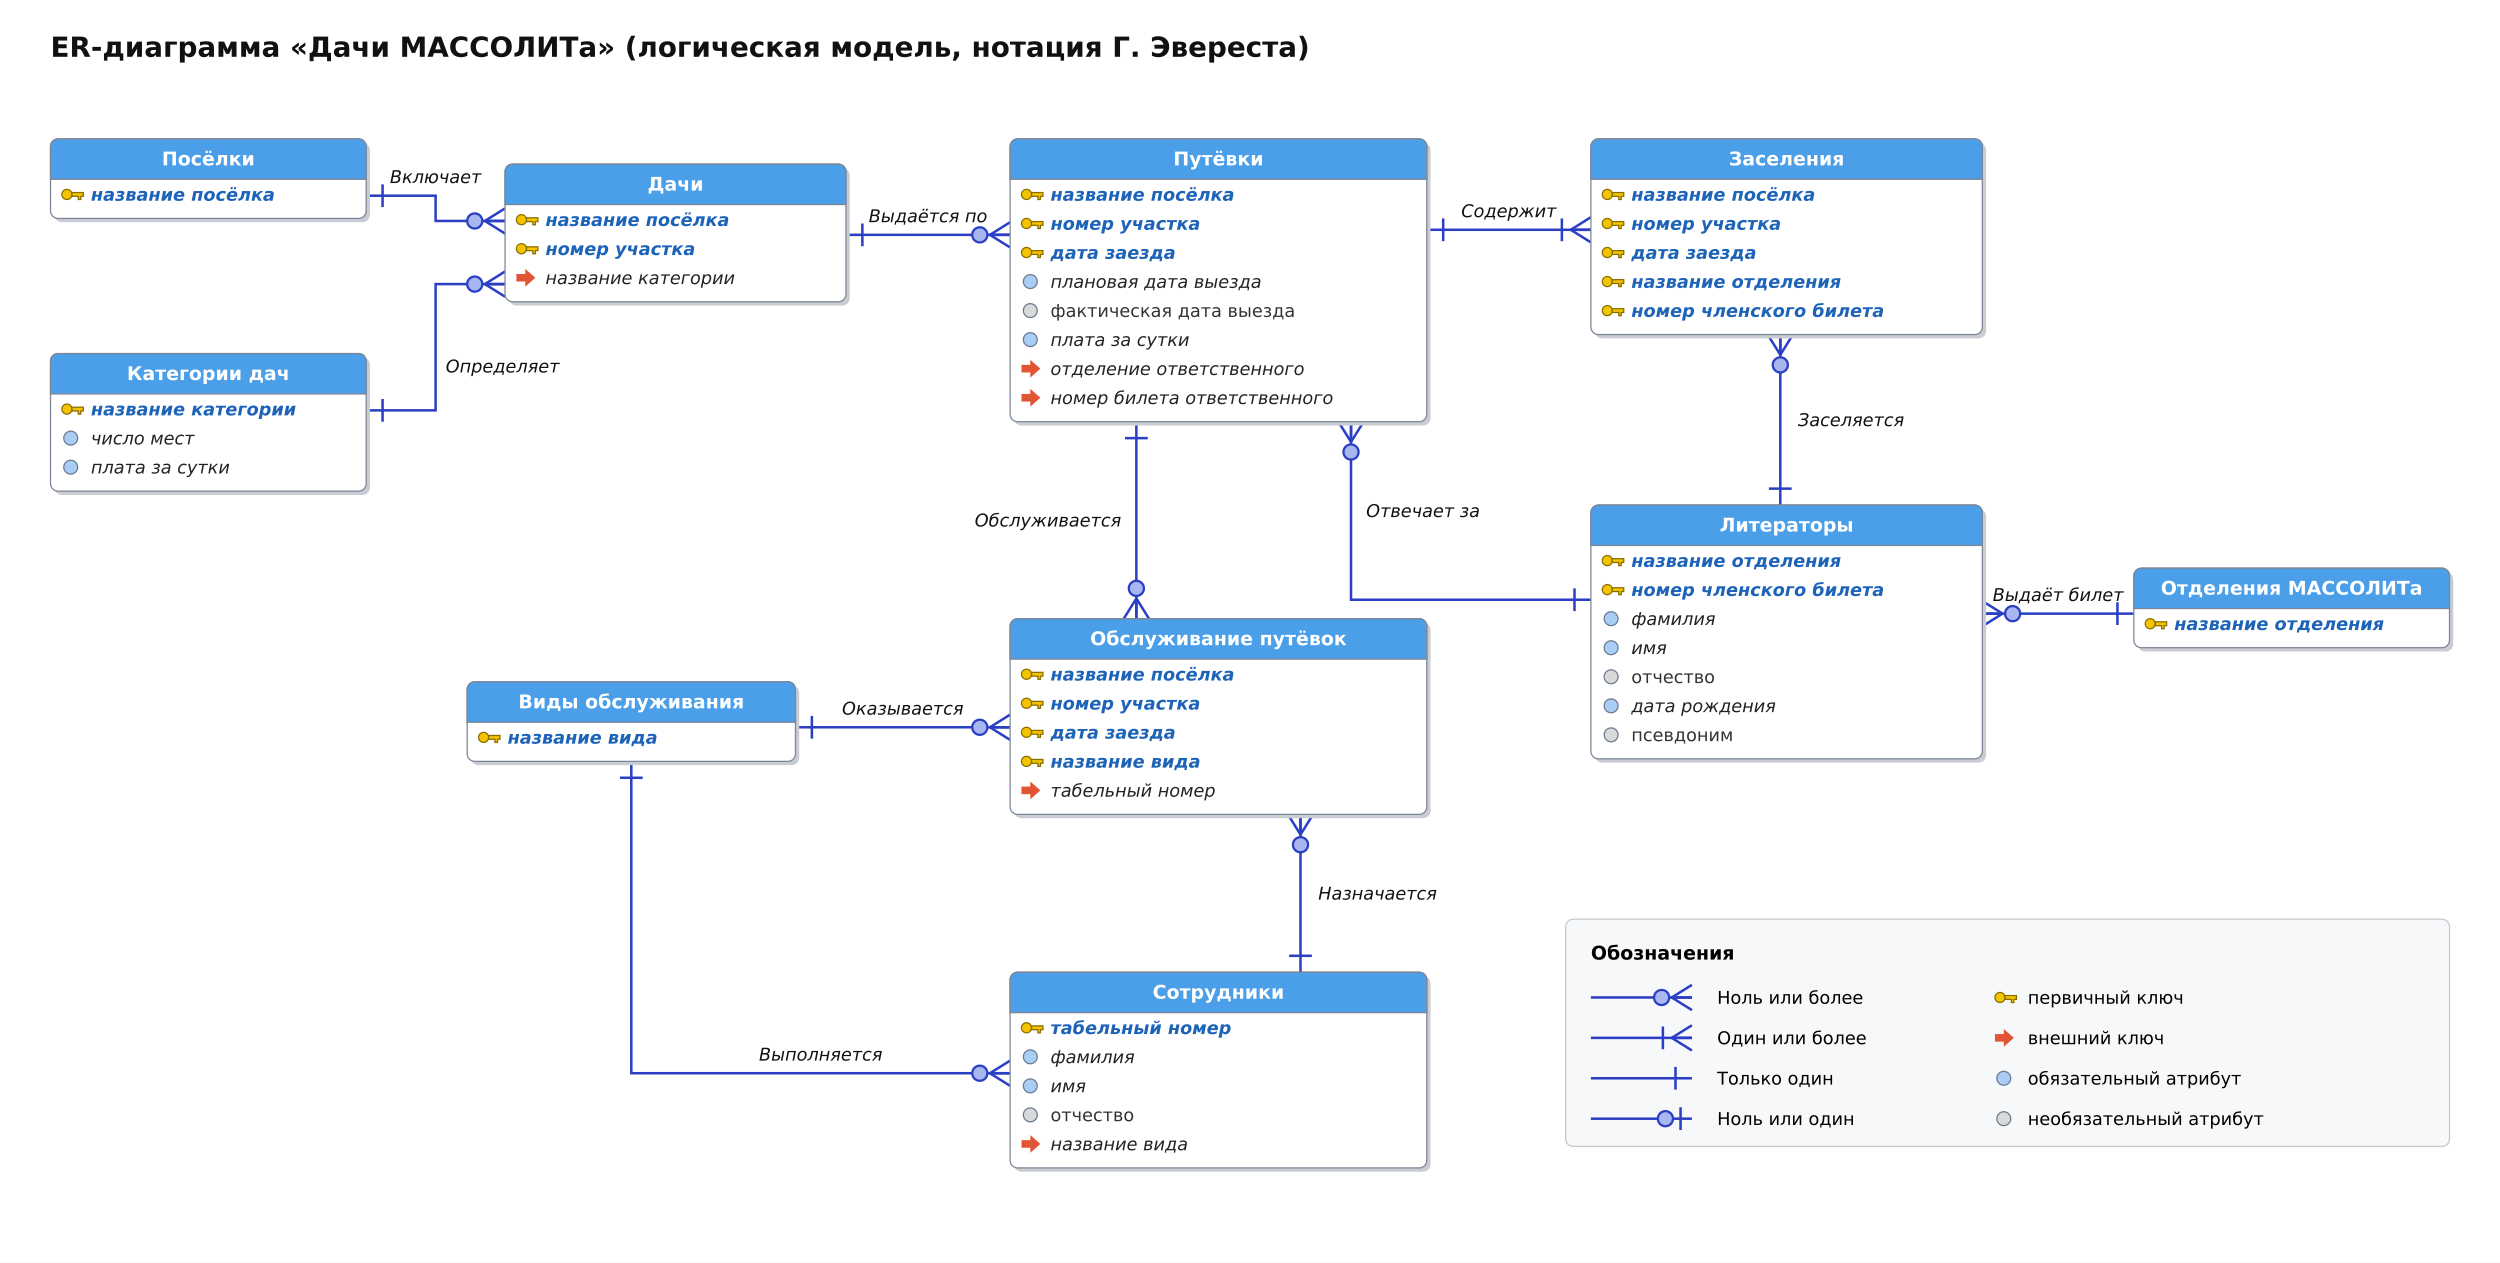
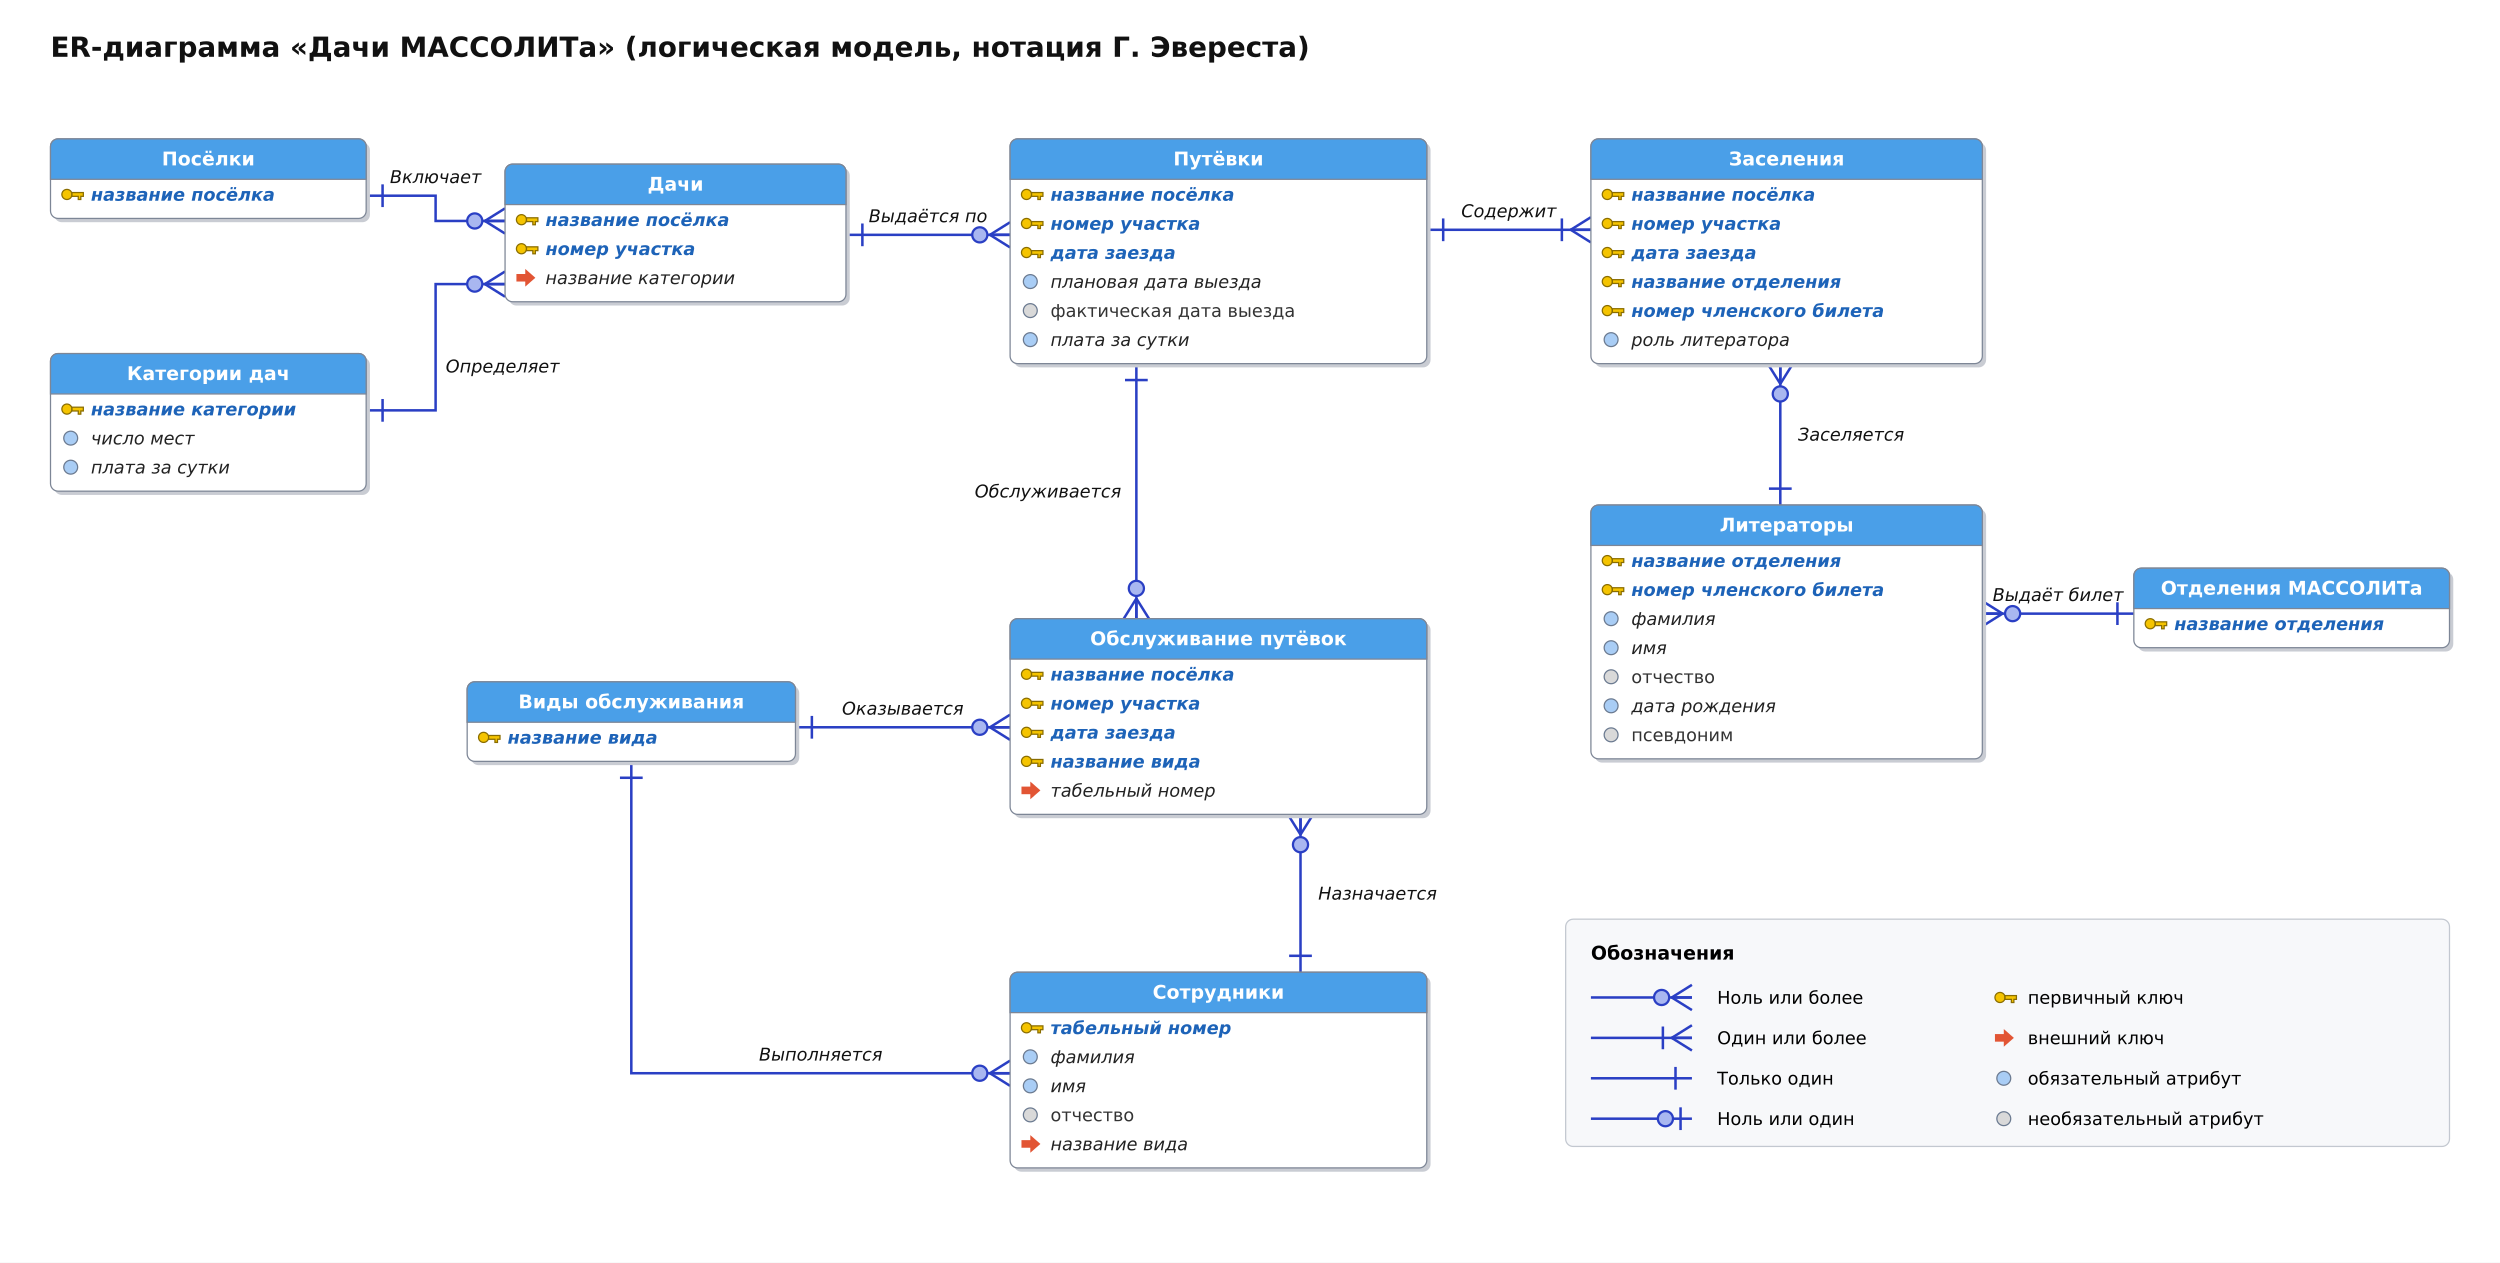
<svg xmlns="http://www.w3.org/2000/svg" width="1980" height="1000" viewBox="0 0 1980 1000" font-family="DejaVu Sans, Arial, sans-serif">
  <rect width="1980" height="1000" fill="#fff" />
  <text x="40" y="45" font-size="22" font-weight="bold" fill="#111">ER-диаграмма «Дачи МАССОЛИТа» (логическая модель, нотация Г. Эвереста)</text>
  <path d="M290,155 L345.0,155 L345.0,175 L400,175" fill="none" stroke="#2a3fc4" stroke-width="2" />
  <text x="345.0" y="145" text-anchor="middle" font-size="14" font-style="italic" fill="#111">Включает</text>
  <line x1="303" y1="164" x2="303" y2="146" stroke="#2a3fc4" stroke-width="2" />
  <line x1="384" y1="175" x2="400" y2="185" stroke="#2a3fc4" stroke-width="2" />
  <line x1="384" y1="175" x2="400" y2="175" stroke="#2a3fc4" stroke-width="2" />
  <line x1="384" y1="175" x2="400" y2="165" stroke="#2a3fc4" stroke-width="2" />
  <circle cx="376" cy="175" r="6" fill="#a9b7f0" stroke="#2a3fc4" stroke-width="1.8" />
  <path d="M290,325 L345.0,325 L345.0,225 L400,225" fill="none" stroke="#2a3fc4" stroke-width="2" />
  <text x="353.0" y="295.0" text-anchor="start" font-size="14" font-style="italic" fill="#111">Определяет</text>
  <line x1="303" y1="334" x2="303" y2="316" stroke="#2a3fc4" stroke-width="2" />
  <line x1="384" y1="225" x2="400" y2="235" stroke="#2a3fc4" stroke-width="2" />
  <line x1="384" y1="225" x2="400" y2="225" stroke="#2a3fc4" stroke-width="2" />
  <line x1="384" y1="225" x2="400" y2="215" stroke="#2a3fc4" stroke-width="2" />
  <circle cx="376" cy="225" r="6" fill="#a9b7f0" stroke="#2a3fc4" stroke-width="1.8" />
  <path d="M670,186 L800,186" fill="none" stroke="#2a3fc4" stroke-width="2" />
  <text x="735.0" y="176" text-anchor="middle" font-size="14" font-style="italic" fill="#111">Выдаётся по</text>
  <line x1="683" y1="195" x2="683" y2="177" stroke="#2a3fc4" stroke-width="2" />
  <line x1="784" y1="186" x2="800" y2="196" stroke="#2a3fc4" stroke-width="2" />
  <line x1="784" y1="186" x2="800" y2="186" stroke="#2a3fc4" stroke-width="2" />
  <line x1="784" y1="186" x2="800" y2="176" stroke="#2a3fc4" stroke-width="2" />
  <circle cx="776" cy="186" r="6" fill="#a9b7f0" stroke="#2a3fc4" stroke-width="1.8" />
  <path d="M1130,182 L1260,182" fill="none" stroke="#2a3fc4" stroke-width="2" />
  <text x="1195.0" y="172" text-anchor="middle" font-size="14" font-style="italic" fill="#111">Содержит</text>
  <line x1="1143" y1="191" x2="1143" y2="173" stroke="#2a3fc4" stroke-width="2" />
  <line x1="1244" y1="182" x2="1260" y2="192" stroke="#2a3fc4" stroke-width="2" />
  <line x1="1244" y1="182" x2="1260" y2="182" stroke="#2a3fc4" stroke-width="2" />
  <line x1="1244" y1="182" x2="1260" y2="172" stroke="#2a3fc4" stroke-width="2" />
  <line x1="1237" y1="173" x2="1237" y2="191" stroke="#2a3fc4" stroke-width="2" />
-   <path d="M1410,400 L1410,265" fill="none" stroke="#2a3fc4" stroke-width="2" />
-   <text x="1424" y="337.5" text-anchor="start" font-size="14" font-style="italic" fill="#111">Заселяется</text>
+   <path d="M1410,400 L1410,288" fill="none" stroke="#2a3fc4" stroke-width="2" />
+   <text x="1424" y="349.0" text-anchor="start" font-size="14" font-style="italic" fill="#111">Заселяется</text>
  <line x1="1419" y1="387" x2="1401" y2="387" stroke="#2a3fc4" stroke-width="2" />
-   <line x1="1410" y1="281" x2="1420" y2="265" stroke="#2a3fc4" stroke-width="2" />
-   <line x1="1410" y1="281" x2="1410" y2="265" stroke="#2a3fc4" stroke-width="2" />
-   <line x1="1410" y1="281" x2="1400" y2="265" stroke="#2a3fc4" stroke-width="2" />
-   <circle cx="1410" cy="289" r="6" fill="#a9b7f0" stroke="#2a3fc4" stroke-width="1.8" />
-   <path d="M1260,475 L1070,475 L1070,334" fill="none" stroke="#2a3fc4" stroke-width="2" />
-   <text x="1082" y="409.5" text-anchor="start" font-size="14" font-style="italic" fill="#111">Отвечает за</text>
-   <line x1="1247" y1="466" x2="1247" y2="484" stroke="#2a3fc4" stroke-width="2" />
-   <line x1="1070" y1="350" x2="1080" y2="334" stroke="#2a3fc4" stroke-width="2" />
-   <line x1="1070" y1="350" x2="1070" y2="334" stroke="#2a3fc4" stroke-width="2" />
-   <line x1="1070" y1="350" x2="1060" y2="334" stroke="#2a3fc4" stroke-width="2" />
-   <circle cx="1070" cy="358" r="6" fill="#a9b7f0" stroke="#2a3fc4" stroke-width="1.8" />
+   <line x1="1410" y1="304" x2="1420" y2="288" stroke="#2a3fc4" stroke-width="2" />
+   <line x1="1410" y1="304" x2="1410" y2="288" stroke="#2a3fc4" stroke-width="2" />
+   <line x1="1410" y1="304" x2="1400" y2="288" stroke="#2a3fc4" stroke-width="2" />
+   <circle cx="1410" cy="312" r="6" fill="#a9b7f0" stroke="#2a3fc4" stroke-width="1.8" />
  <path d="M1690,486 L1570,486" fill="none" stroke="#2a3fc4" stroke-width="2" />
  <text x="1630.0" y="476" text-anchor="middle" font-size="14" font-style="italic" fill="#111">Выдаёт билет</text>
  <line x1="1677" y1="477" x2="1677" y2="495" stroke="#2a3fc4" stroke-width="2" />
  <line x1="1586" y1="486" x2="1570" y2="476" stroke="#2a3fc4" stroke-width="2" />
  <line x1="1586" y1="486" x2="1570" y2="486" stroke="#2a3fc4" stroke-width="2" />
  <line x1="1586" y1="486" x2="1570" y2="496" stroke="#2a3fc4" stroke-width="2" />
  <circle cx="1594" cy="486" r="6" fill="#a9b7f0" stroke="#2a3fc4" stroke-width="1.8" />
-   <path d="M900,334 L900,490" fill="none" stroke="#2a3fc4" stroke-width="2" />
-   <text x="888" y="417.0" text-anchor="end" font-size="14" font-style="italic" fill="#111">Обслуживается</text>
-   <line x1="891" y1="347" x2="909" y2="347" stroke="#2a3fc4" stroke-width="2" />
+   <path d="M900,288 L900,490" fill="none" stroke="#2a3fc4" stroke-width="2" />
+   <text x="888" y="394.0" text-anchor="end" font-size="14" font-style="italic" fill="#111">Обслуживается</text>
+   <line x1="891" y1="301" x2="909" y2="301" stroke="#2a3fc4" stroke-width="2" />
  <line x1="900" y1="474" x2="890" y2="490" stroke="#2a3fc4" stroke-width="2" />
  <line x1="900" y1="474" x2="900" y2="490" stroke="#2a3fc4" stroke-width="2" />
  <line x1="900" y1="474" x2="910" y2="490" stroke="#2a3fc4" stroke-width="2" />
  <circle cx="900" cy="466" r="6" fill="#a9b7f0" stroke="#2a3fc4" stroke-width="1.8" />
  <path d="M630,576 L800,576" fill="none" stroke="#2a3fc4" stroke-width="2" />
  <text x="715.0" y="566" text-anchor="middle" font-size="14" font-style="italic" fill="#111">Оказывается</text>
  <line x1="643" y1="585" x2="643" y2="567" stroke="#2a3fc4" stroke-width="2" />
  <line x1="784" y1="576" x2="800" y2="586" stroke="#2a3fc4" stroke-width="2" />
  <line x1="784" y1="576" x2="800" y2="576" stroke="#2a3fc4" stroke-width="2" />
  <line x1="784" y1="576" x2="800" y2="566" stroke="#2a3fc4" stroke-width="2" />
  <circle cx="776" cy="576" r="6" fill="#a9b7f0" stroke="#2a3fc4" stroke-width="1.8" />
  <path d="M500,603 L500,850 L800,850" fill="none" stroke="#2a3fc4" stroke-width="2" />
  <text x="650.0" y="840" text-anchor="middle" font-size="14" font-style="italic" fill="#111">Выполняется</text>
  <line x1="491" y1="616" x2="509" y2="616" stroke="#2a3fc4" stroke-width="2" />
  <line x1="784" y1="850" x2="800" y2="860" stroke="#2a3fc4" stroke-width="2" />
  <line x1="784" y1="850" x2="800" y2="850" stroke="#2a3fc4" stroke-width="2" />
  <line x1="784" y1="850" x2="800" y2="840" stroke="#2a3fc4" stroke-width="2" />
  <circle cx="776" cy="850" r="6" fill="#a9b7f0" stroke="#2a3fc4" stroke-width="1.8" />
  <path d="M1030,770 L1030,645" fill="none" stroke="#2a3fc4" stroke-width="2" />
  <text x="1044" y="712.5" text-anchor="start" font-size="14" font-style="italic" fill="#111">Назначается</text>
  <line x1="1039" y1="757" x2="1021" y2="757" stroke="#2a3fc4" stroke-width="2" />
  <line x1="1030" y1="661" x2="1040" y2="645" stroke="#2a3fc4" stroke-width="2" />
  <line x1="1030" y1="661" x2="1030" y2="645" stroke="#2a3fc4" stroke-width="2" />
  <line x1="1030" y1="661" x2="1020" y2="645" stroke="#2a3fc4" stroke-width="2" />
  <circle cx="1030" cy="669" r="6" fill="#a9b7f0" stroke="#2a3fc4" stroke-width="1.8" />
  <rect x="43" y="113" width="250" height="63" rx="6" fill="#c9ccd3" />
  <rect x="40" y="110" width="250" height="63" rx="6" fill="#fff" stroke="#7d8696" />
  <path d="M40,142 V116 a6,6 0 0 1 6,-6 H284 a6,6 0 0 1 6,6 V142 Z" fill="#4a9fe8" stroke="#7d8696" />
  <text x="165.0" y="131" text-anchor="middle" font-weight="bold" font-size="15" fill="#fff">Посёлки</text>
  <circle cx="53" cy="154" r="4" fill="#f5c400" stroke="#8a6d00" stroke-width="1" />
  <path d="M57,152.5 h9 v3 h-2 v2.5 h-2 v-2.5 h-5 z" fill="#f5c400" stroke="#8a6d00" stroke-width="1" />
  <text x="72" y="159" font-size="14" font-weight="bold" font-style="italic" fill="#1d63b8">название посёлка</text>
  <rect x="43" y="283" width="250" height="109" rx="6" fill="#c9ccd3" />
  <rect x="40" y="280" width="250" height="109" rx="6" fill="#fff" stroke="#7d8696" />
  <path d="M40,312 V286 a6,6 0 0 1 6,-6 H284 a6,6 0 0 1 6,6 V312 Z" fill="#4a9fe8" stroke="#7d8696" />
  <text x="165.0" y="301" text-anchor="middle" font-weight="bold" font-size="15" fill="#fff">Категории дач</text>
  <circle cx="53" cy="324" r="4" fill="#f5c400" stroke="#8a6d00" stroke-width="1" />
  <path d="M57,322.5 h9 v3 h-2 v2.5 h-2 v-2.5 h-5 z" fill="#f5c400" stroke="#8a6d00" stroke-width="1" />
  <text x="72" y="329" font-size="14" font-weight="bold" font-style="italic" fill="#1d63b8">название категории</text>
  <circle cx="56" cy="347" r="5.5" fill="#a9cdf5" stroke="#6b7a90" />
  <text x="72" y="352" font-size="14" font-style="italic" fill="#222">число мест</text>
  <circle cx="56" cy="370" r="5.5" fill="#a9cdf5" stroke="#6b7a90" />
  <text x="72" y="375" font-size="14" font-style="italic" fill="#222">плата за сутки</text>
  <rect x="403" y="133" width="270" height="109" rx="6" fill="#c9ccd3" />
  <rect x="400" y="130" width="270" height="109" rx="6" fill="#fff" stroke="#7d8696" />
  <path d="M400,162 V136 a6,6 0 0 1 6,-6 H664 a6,6 0 0 1 6,6 V162 Z" fill="#4a9fe8" stroke="#7d8696" />
  <text x="535.0" y="151" text-anchor="middle" font-weight="bold" font-size="15" fill="#fff">Дачи</text>
  <circle cx="413" cy="174" r="4" fill="#f5c400" stroke="#8a6d00" stroke-width="1" />
  <path d="M417,172.5 h9 v3 h-2 v2.5 h-2 v-2.5 h-5 z" fill="#f5c400" stroke="#8a6d00" stroke-width="1" />
  <text x="432" y="179" font-size="14" font-weight="bold" font-style="italic" fill="#1d63b8">название посёлка</text>
  <circle cx="413" cy="197" r="4" fill="#f5c400" stroke="#8a6d00" stroke-width="1" />
  <path d="M417,195.5 h9 v3 h-2 v2.5 h-2 v-2.5 h-5 z" fill="#f5c400" stroke="#8a6d00" stroke-width="1" />
  <text x="432" y="202" font-size="14" font-weight="bold" font-style="italic" fill="#1d63b8">номер участка</text>
  <path d="M409,217 h7 v-4 l8,7 l-8,7 v-4 h-7 z" fill="#e25534" />
  <text x="432" y="225" font-size="14" font-style="italic" fill="#222">название категории</text>
-   <rect x="803" y="113" width="330" height="224" rx="6" fill="#c9ccd3" />
-   <rect x="800" y="110" width="330" height="224" rx="6" fill="#fff" stroke="#7d8696" />
+   <rect x="803" y="113" width="330" height="178" rx="6" fill="#c9ccd3" />
+   <rect x="800" y="110" width="330" height="178" rx="6" fill="#fff" stroke="#7d8696" />
  <path d="M800,142 V116 a6,6 0 0 1 6,-6 H1124 a6,6 0 0 1 6,6 V142 Z" fill="#4a9fe8" stroke="#7d8696" />
  <text x="965.0" y="131" text-anchor="middle" font-weight="bold" font-size="15" fill="#fff">Путёвки</text>
  <circle cx="813" cy="154" r="4" fill="#f5c400" stroke="#8a6d00" stroke-width="1" />
  <path d="M817,152.5 h9 v3 h-2 v2.5 h-2 v-2.5 h-5 z" fill="#f5c400" stroke="#8a6d00" stroke-width="1" />
  <text x="832" y="159" font-size="14" font-weight="bold" font-style="italic" fill="#1d63b8">название посёлка</text>
  <circle cx="813" cy="177" r="4" fill="#f5c400" stroke="#8a6d00" stroke-width="1" />
  <path d="M817,175.5 h9 v3 h-2 v2.5 h-2 v-2.5 h-5 z" fill="#f5c400" stroke="#8a6d00" stroke-width="1" />
  <text x="832" y="182" font-size="14" font-weight="bold" font-style="italic" fill="#1d63b8">номер участка</text>
  <circle cx="813" cy="200" r="4" fill="#f5c400" stroke="#8a6d00" stroke-width="1" />
  <path d="M817,198.5 h9 v3 h-2 v2.5 h-2 v-2.5 h-5 z" fill="#f5c400" stroke="#8a6d00" stroke-width="1" />
  <text x="832" y="205" font-size="14" font-weight="bold" font-style="italic" fill="#1d63b8">дата заезда</text>
  <circle cx="816" cy="223" r="5.5" fill="#a9cdf5" stroke="#6b7a90" />
  <text x="832" y="228" font-size="14" font-style="italic" fill="#222">плановая дата выезда</text>
  <circle cx="816" cy="246" r="5.5" fill="#d9d9d9" stroke="#6b7a90" />
  <text x="832" y="251" font-size="14" fill="#333">фактическая дата выезда</text>
  <circle cx="816" cy="269" r="5.5" fill="#a9cdf5" stroke="#6b7a90" />
  <text x="832" y="274" font-size="14" font-style="italic" fill="#222">плата за сутки</text>
-   <path d="M809,289 h7 v-4 l8,7 l-8,7 v-4 h-7 z" fill="#e25534" />
-   <text x="832" y="297" font-size="14" font-style="italic" fill="#222">отделение ответственного</text>
-   <path d="M809,312 h7 v-4 l8,7 l-8,7 v-4 h-7 z" fill="#e25534" />
-   <text x="832" y="320" font-size="14" font-style="italic" fill="#222">номер билета ответственного</text>
-   <rect x="1263" y="113" width="310" height="155" rx="6" fill="#c9ccd3" />
-   <rect x="1260" y="110" width="310" height="155" rx="6" fill="#fff" stroke="#7d8696" />
+   <rect x="1263" y="113" width="310" height="178" rx="6" fill="#c9ccd3" />
+   <rect x="1260" y="110" width="310" height="178" rx="6" fill="#fff" stroke="#7d8696" />
  <path d="M1260,142 V116 a6,6 0 0 1 6,-6 H1564 a6,6 0 0 1 6,6 V142 Z" fill="#4a9fe8" stroke="#7d8696" />
  <text x="1415.0" y="131" text-anchor="middle" font-weight="bold" font-size="15" fill="#fff">Заселения</text>
  <circle cx="1273" cy="154" r="4" fill="#f5c400" stroke="#8a6d00" stroke-width="1" />
  <path d="M1277,152.5 h9 v3 h-2 v2.5 h-2 v-2.5 h-5 z" fill="#f5c400" stroke="#8a6d00" stroke-width="1" />
  <text x="1292" y="159" font-size="14" font-weight="bold" font-style="italic" fill="#1d63b8">название посёлка</text>
  <circle cx="1273" cy="177" r="4" fill="#f5c400" stroke="#8a6d00" stroke-width="1" />
  <path d="M1277,175.5 h9 v3 h-2 v2.5 h-2 v-2.5 h-5 z" fill="#f5c400" stroke="#8a6d00" stroke-width="1" />
  <text x="1292" y="182" font-size="14" font-weight="bold" font-style="italic" fill="#1d63b8">номер участка</text>
  <circle cx="1273" cy="200" r="4" fill="#f5c400" stroke="#8a6d00" stroke-width="1" />
  <path d="M1277,198.5 h9 v3 h-2 v2.5 h-2 v-2.5 h-5 z" fill="#f5c400" stroke="#8a6d00" stroke-width="1" />
  <text x="1292" y="205" font-size="14" font-weight="bold" font-style="italic" fill="#1d63b8">дата заезда</text>
  <circle cx="1273" cy="223" r="4" fill="#f5c400" stroke="#8a6d00" stroke-width="1" />
  <path d="M1277,221.5 h9 v3 h-2 v2.5 h-2 v-2.5 h-5 z" fill="#f5c400" stroke="#8a6d00" stroke-width="1" />
  <text x="1292" y="228" font-size="14" font-weight="bold" font-style="italic" fill="#1d63b8">название отделения</text>
  <circle cx="1273" cy="246" r="4" fill="#f5c400" stroke="#8a6d00" stroke-width="1" />
  <path d="M1277,244.5 h9 v3 h-2 v2.5 h-2 v-2.5 h-5 z" fill="#f5c400" stroke="#8a6d00" stroke-width="1" />
  <text x="1292" y="251" font-size="14" font-weight="bold" font-style="italic" fill="#1d63b8">номер членского билета</text>
+   <circle cx="1276" cy="269" r="5.5" fill="#a9cdf5" stroke="#6b7a90" />
+   <text x="1292" y="274" font-size="14" font-style="italic" fill="#222">роль литератора</text>
  <rect x="1263" y="403" width="310" height="201" rx="6" fill="#c9ccd3" />
  <rect x="1260" y="400" width="310" height="201" rx="6" fill="#fff" stroke="#7d8696" />
  <path d="M1260,432 V406 a6,6 0 0 1 6,-6 H1564 a6,6 0 0 1 6,6 V432 Z" fill="#4a9fe8" stroke="#7d8696" />
  <text x="1415.0" y="421" text-anchor="middle" font-weight="bold" font-size="15" fill="#fff">Литераторы</text>
  <circle cx="1273" cy="444" r="4" fill="#f5c400" stroke="#8a6d00" stroke-width="1" />
  <path d="M1277,442.5 h9 v3 h-2 v2.5 h-2 v-2.5 h-5 z" fill="#f5c400" stroke="#8a6d00" stroke-width="1" />
  <text x="1292" y="449" font-size="14" font-weight="bold" font-style="italic" fill="#1d63b8">название отделения</text>
  <circle cx="1273" cy="467" r="4" fill="#f5c400" stroke="#8a6d00" stroke-width="1" />
  <path d="M1277,465.5 h9 v3 h-2 v2.5 h-2 v-2.5 h-5 z" fill="#f5c400" stroke="#8a6d00" stroke-width="1" />
  <text x="1292" y="472" font-size="14" font-weight="bold" font-style="italic" fill="#1d63b8">номер членского билета</text>
  <circle cx="1276" cy="490" r="5.5" fill="#a9cdf5" stroke="#6b7a90" />
  <text x="1292" y="495" font-size="14" font-style="italic" fill="#222">фамилия</text>
  <circle cx="1276" cy="513" r="5.5" fill="#a9cdf5" stroke="#6b7a90" />
  <text x="1292" y="518" font-size="14" font-style="italic" fill="#222">имя</text>
  <circle cx="1276" cy="536" r="5.5" fill="#d9d9d9" stroke="#6b7a90" />
  <text x="1292" y="541" font-size="14" fill="#333">отчество</text>
  <circle cx="1276" cy="559" r="5.5" fill="#a9cdf5" stroke="#6b7a90" />
  <text x="1292" y="564" font-size="14" font-style="italic" fill="#222">дата рождения</text>
  <circle cx="1276" cy="582" r="5.5" fill="#d9d9d9" stroke="#6b7a90" />
  <text x="1292" y="587" font-size="14" fill="#333">псевдоним</text>
  <rect x="1693" y="453" width="250" height="63" rx="6" fill="#c9ccd3" />
  <rect x="1690" y="450" width="250" height="63" rx="6" fill="#fff" stroke="#7d8696" />
  <path d="M1690,482 V456 a6,6 0 0 1 6,-6 H1934 a6,6 0 0 1 6,6 V482 Z" fill="#4a9fe8" stroke="#7d8696" />
  <text x="1815.0" y="471" text-anchor="middle" font-weight="bold" font-size="15" fill="#fff">Отделения МАССОЛИТа</text>
  <circle cx="1703" cy="494" r="4" fill="#f5c400" stroke="#8a6d00" stroke-width="1" />
  <path d="M1707,492.5 h9 v3 h-2 v2.5 h-2 v-2.5 h-5 z" fill="#f5c400" stroke="#8a6d00" stroke-width="1" />
  <text x="1722" y="499" font-size="14" font-weight="bold" font-style="italic" fill="#1d63b8">название отделения</text>
  <rect x="803" y="493" width="330" height="155" rx="6" fill="#c9ccd3" />
  <rect x="800" y="490" width="330" height="155" rx="6" fill="#fff" stroke="#7d8696" />
  <path d="M800,522 V496 a6,6 0 0 1 6,-6 H1124 a6,6 0 0 1 6,6 V522 Z" fill="#4a9fe8" stroke="#7d8696" />
  <text x="965.0" y="511" text-anchor="middle" font-weight="bold" font-size="15" fill="#fff">Обслуживание путёвок</text>
  <circle cx="813" cy="534" r="4" fill="#f5c400" stroke="#8a6d00" stroke-width="1" />
  <path d="M817,532.5 h9 v3 h-2 v2.5 h-2 v-2.5 h-5 z" fill="#f5c400" stroke="#8a6d00" stroke-width="1" />
  <text x="832" y="539" font-size="14" font-weight="bold" font-style="italic" fill="#1d63b8">название посёлка</text>
  <circle cx="813" cy="557" r="4" fill="#f5c400" stroke="#8a6d00" stroke-width="1" />
  <path d="M817,555.5 h9 v3 h-2 v2.5 h-2 v-2.5 h-5 z" fill="#f5c400" stroke="#8a6d00" stroke-width="1" />
  <text x="832" y="562" font-size="14" font-weight="bold" font-style="italic" fill="#1d63b8">номер участка</text>
  <circle cx="813" cy="580" r="4" fill="#f5c400" stroke="#8a6d00" stroke-width="1" />
  <path d="M817,578.5 h9 v3 h-2 v2.5 h-2 v-2.5 h-5 z" fill="#f5c400" stroke="#8a6d00" stroke-width="1" />
  <text x="832" y="585" font-size="14" font-weight="bold" font-style="italic" fill="#1d63b8">дата заезда</text>
  <circle cx="813" cy="603" r="4" fill="#f5c400" stroke="#8a6d00" stroke-width="1" />
  <path d="M817,601.5 h9 v3 h-2 v2.5 h-2 v-2.5 h-5 z" fill="#f5c400" stroke="#8a6d00" stroke-width="1" />
  <text x="832" y="608" font-size="14" font-weight="bold" font-style="italic" fill="#1d63b8">название вида</text>
  <path d="M809,623 h7 v-4 l8,7 l-8,7 v-4 h-7 z" fill="#e25534" />
  <text x="832" y="631" font-size="14" font-style="italic" fill="#222">табельный номер</text>
  <rect x="373" y="543" width="260" height="63" rx="6" fill="#c9ccd3" />
  <rect x="370" y="540" width="260" height="63" rx="6" fill="#fff" stroke="#7d8696" />
  <path d="M370,572 V546 a6,6 0 0 1 6,-6 H624 a6,6 0 0 1 6,6 V572 Z" fill="#4a9fe8" stroke="#7d8696" />
  <text x="500.0" y="561" text-anchor="middle" font-weight="bold" font-size="15" fill="#fff">Виды обслуживания</text>
  <circle cx="383" cy="584" r="4" fill="#f5c400" stroke="#8a6d00" stroke-width="1" />
  <path d="M387,582.5 h9 v3 h-2 v2.5 h-2 v-2.5 h-5 z" fill="#f5c400" stroke="#8a6d00" stroke-width="1" />
  <text x="402" y="589" font-size="14" font-weight="bold" font-style="italic" fill="#1d63b8">название вида</text>
  <rect x="803" y="773" width="330" height="155" rx="6" fill="#c9ccd3" />
  <rect x="800" y="770" width="330" height="155" rx="6" fill="#fff" stroke="#7d8696" />
  <path d="M800,802 V776 a6,6 0 0 1 6,-6 H1124 a6,6 0 0 1 6,6 V802 Z" fill="#4a9fe8" stroke="#7d8696" />
  <text x="965.0" y="791" text-anchor="middle" font-weight="bold" font-size="15" fill="#fff">Сотрудники</text>
  <circle cx="813" cy="814" r="4" fill="#f5c400" stroke="#8a6d00" stroke-width="1" />
  <path d="M817,812.5 h9 v3 h-2 v2.5 h-2 v-2.5 h-5 z" fill="#f5c400" stroke="#8a6d00" stroke-width="1" />
  <text x="832" y="819" font-size="14" font-weight="bold" font-style="italic" fill="#1d63b8">табельный номер</text>
  <circle cx="816" cy="837" r="5.5" fill="#a9cdf5" stroke="#6b7a90" />
  <text x="832" y="842" font-size="14" font-style="italic" fill="#222">фамилия</text>
  <circle cx="816" cy="860" r="5.5" fill="#a9cdf5" stroke="#6b7a90" />
  <text x="832" y="865" font-size="14" font-style="italic" fill="#222">имя</text>
  <circle cx="816" cy="883" r="5.5" fill="#d9d9d9" stroke="#6b7a90" />
  <text x="832" y="888" font-size="14" fill="#333">отчество</text>
  <path d="M809,903 h7 v-4 l8,7 l-8,7 v-4 h-7 z" fill="#e25534" />
  <text x="832" y="911" font-size="14" font-style="italic" fill="#222">название вида</text>
  <rect x="1240" y="728" width="700" height="180" rx="6" fill="#f7f8fa" stroke="#c3c8d0" />
  <text x="1260" y="760" font-size="15" font-weight="bold">Обозначения</text>
  <line x1="1260" y1="790" x2="1340" y2="790" stroke="#2a3fc4" stroke-width="2" />
  <line x1="1324" y1="790" x2="1340" y2="800" stroke="#2a3fc4" stroke-width="2" />
  <line x1="1324" y1="790" x2="1340" y2="790" stroke="#2a3fc4" stroke-width="2" />
  <line x1="1324" y1="790" x2="1340" y2="780" stroke="#2a3fc4" stroke-width="2" />
  <circle cx="1316" cy="790" r="6" fill="#a9b7f0" stroke="#2a3fc4" stroke-width="1.8" />
  <text x="1360" y="795" font-size="14">Ноль или более</text>
  <line x1="1260" y1="822" x2="1340" y2="822" stroke="#2a3fc4" stroke-width="2" />
  <line x1="1324" y1="822" x2="1340" y2="832" stroke="#2a3fc4" stroke-width="2" />
  <line x1="1324" y1="822" x2="1340" y2="822" stroke="#2a3fc4" stroke-width="2" />
  <line x1="1324" y1="822" x2="1340" y2="812" stroke="#2a3fc4" stroke-width="2" />
  <line x1="1317" y1="813" x2="1317" y2="831" stroke="#2a3fc4" stroke-width="2" />
  <text x="1360" y="827" font-size="14">Один или более</text>
  <line x1="1260" y1="854" x2="1340" y2="854" stroke="#2a3fc4" stroke-width="2" />
  <line x1="1327" y1="845" x2="1327" y2="863" stroke="#2a3fc4" stroke-width="2" />
  <text x="1360" y="859" font-size="14">Только один</text>
  <line x1="1260" y1="886" x2="1340" y2="886" stroke="#2a3fc4" stroke-width="2" />
  <line x1="1331" y1="877" x2="1331" y2="895" stroke="#2a3fc4" stroke-width="2" />
  <circle cx="1319" cy="886" r="6" fill="#a9b7f0" stroke="#2a3fc4" stroke-width="1.8" />
  <text x="1360" y="891" font-size="14">Ноль или один</text>
  <circle cx="1584" cy="790" r="4" fill="#f5c400" stroke="#8a6d00" stroke-width="1" />
  <path d="M1588,788.5 h9 v3 h-2 v2.5 h-2 v-2.5 h-5 z" fill="#f5c400" stroke="#8a6d00" stroke-width="1" />
  <text x="1606" y="795" font-size="14">первичный ключ</text>
  <path d="M1580,819 h7 v-4 l8,7 l-8,7 v-4 h-7 z" fill="#e25534" />
  <text x="1606" y="827" font-size="14">внешний ключ</text>
  <circle cx="1587" cy="854" r="5.5" fill="#a9cdf5" stroke="#6b7a90" />
  <text x="1606" y="859" font-size="14">обязательный атрибут</text>
  <circle cx="1587" cy="886" r="5.5" fill="#d9d9d9" stroke="#6b7a90" />
  <text x="1606" y="891" font-size="14">необязательный атрибут</text>
</svg>
